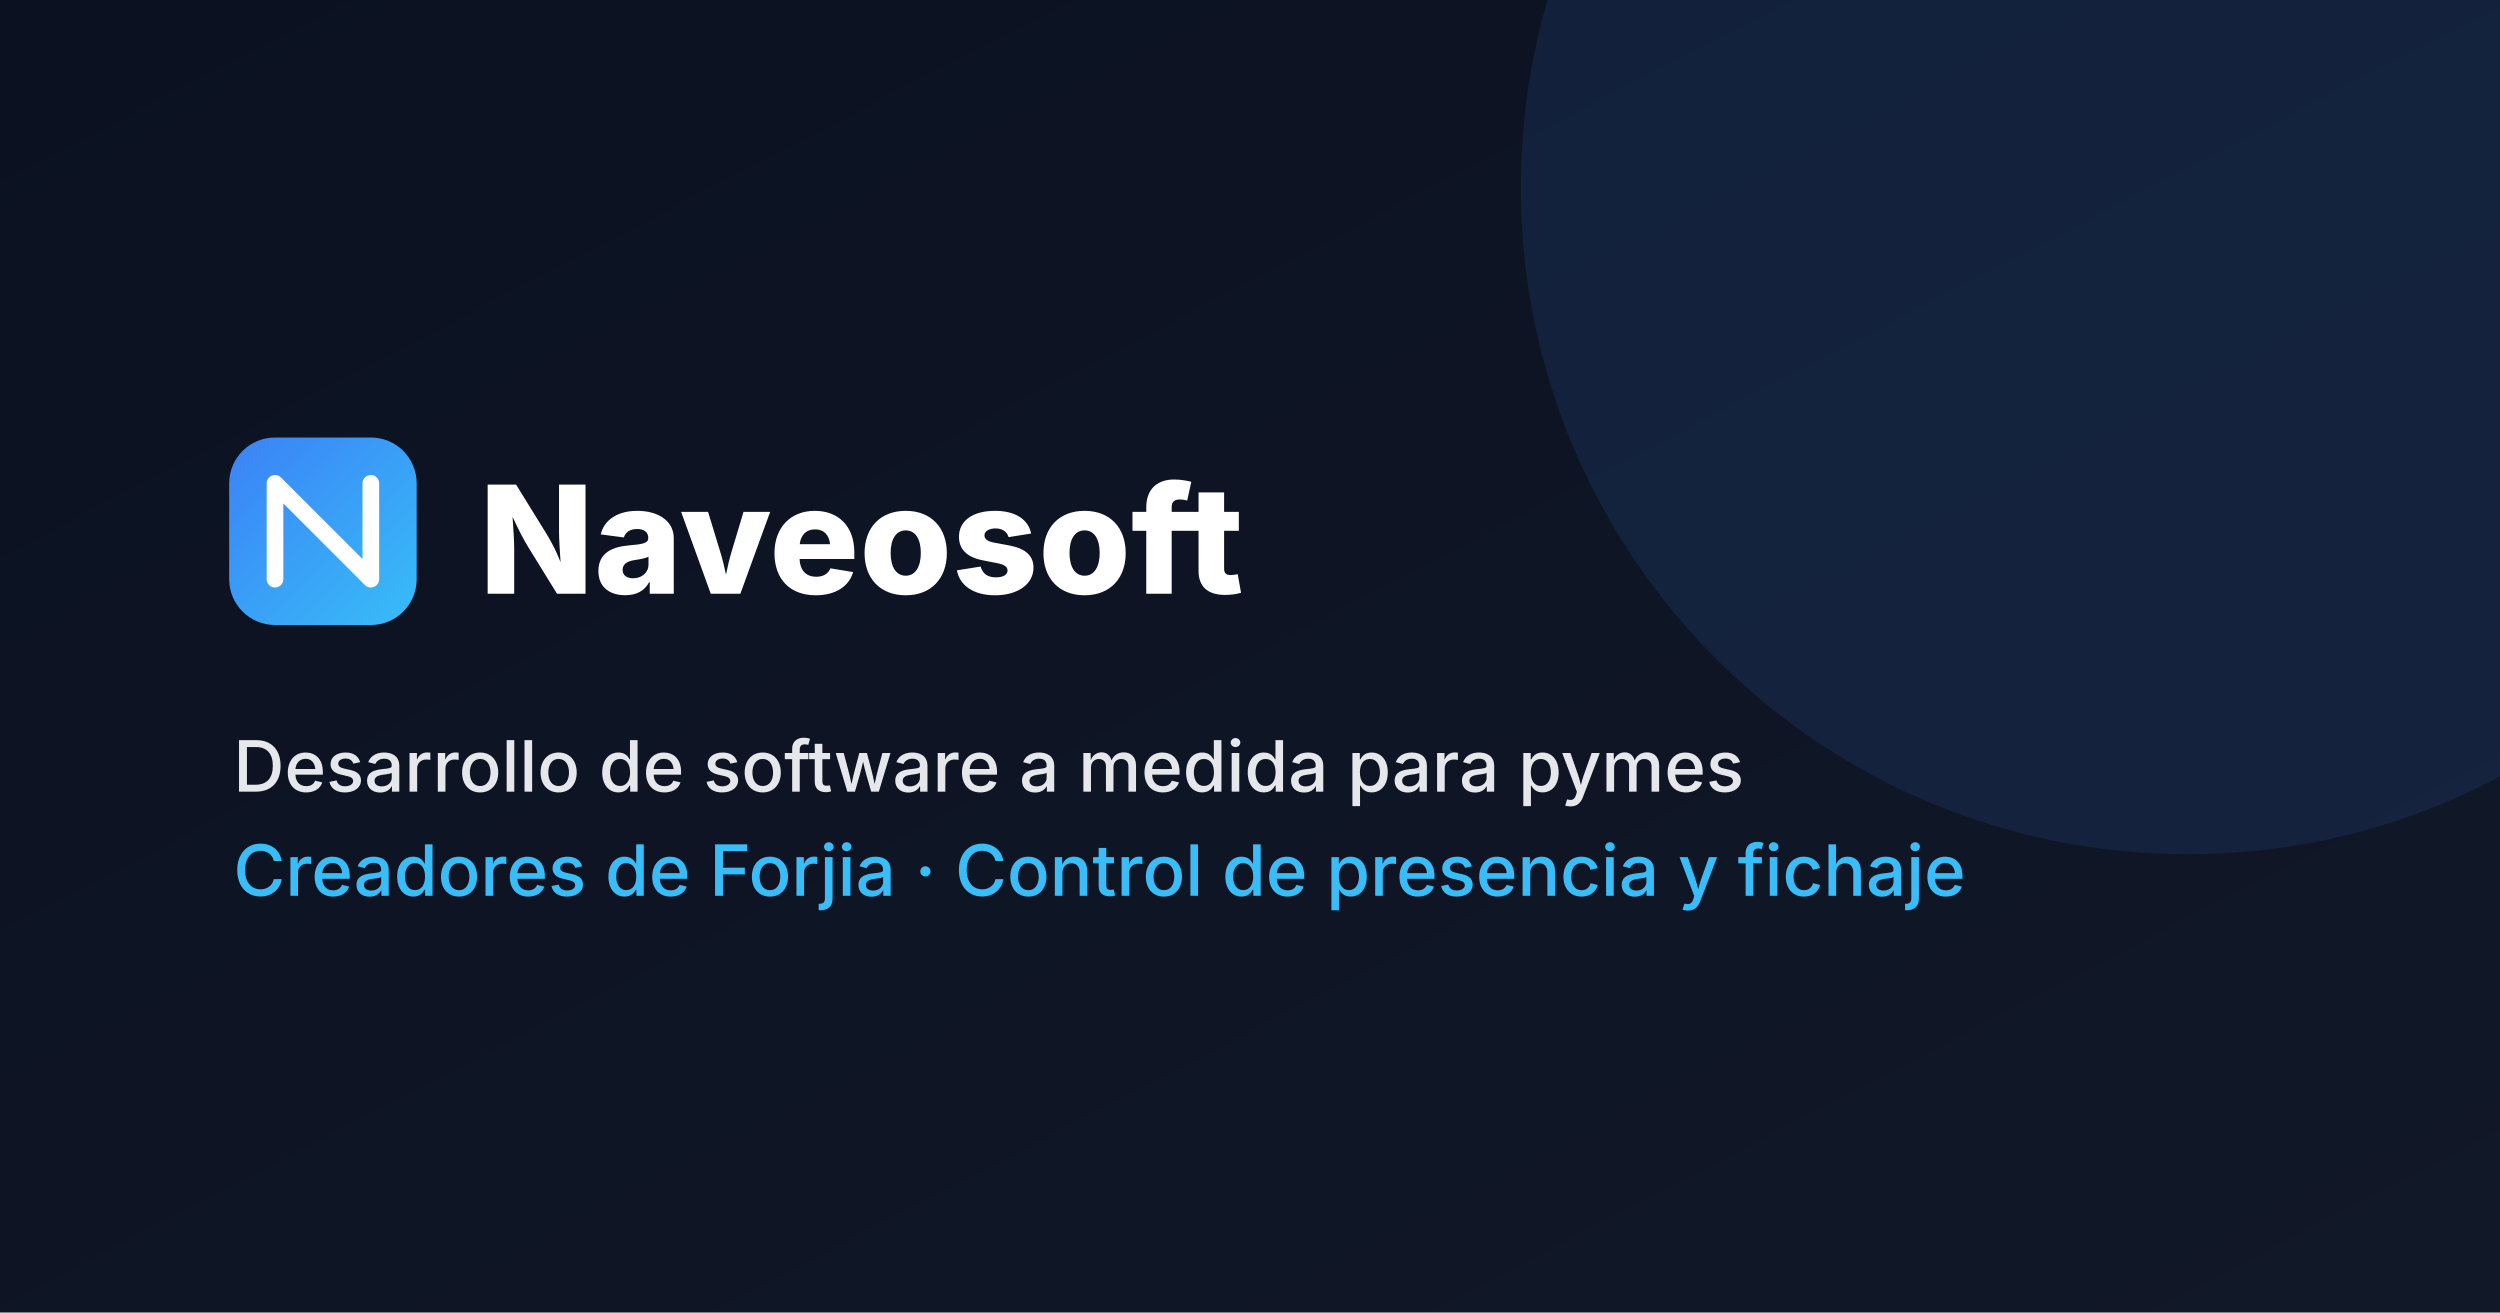
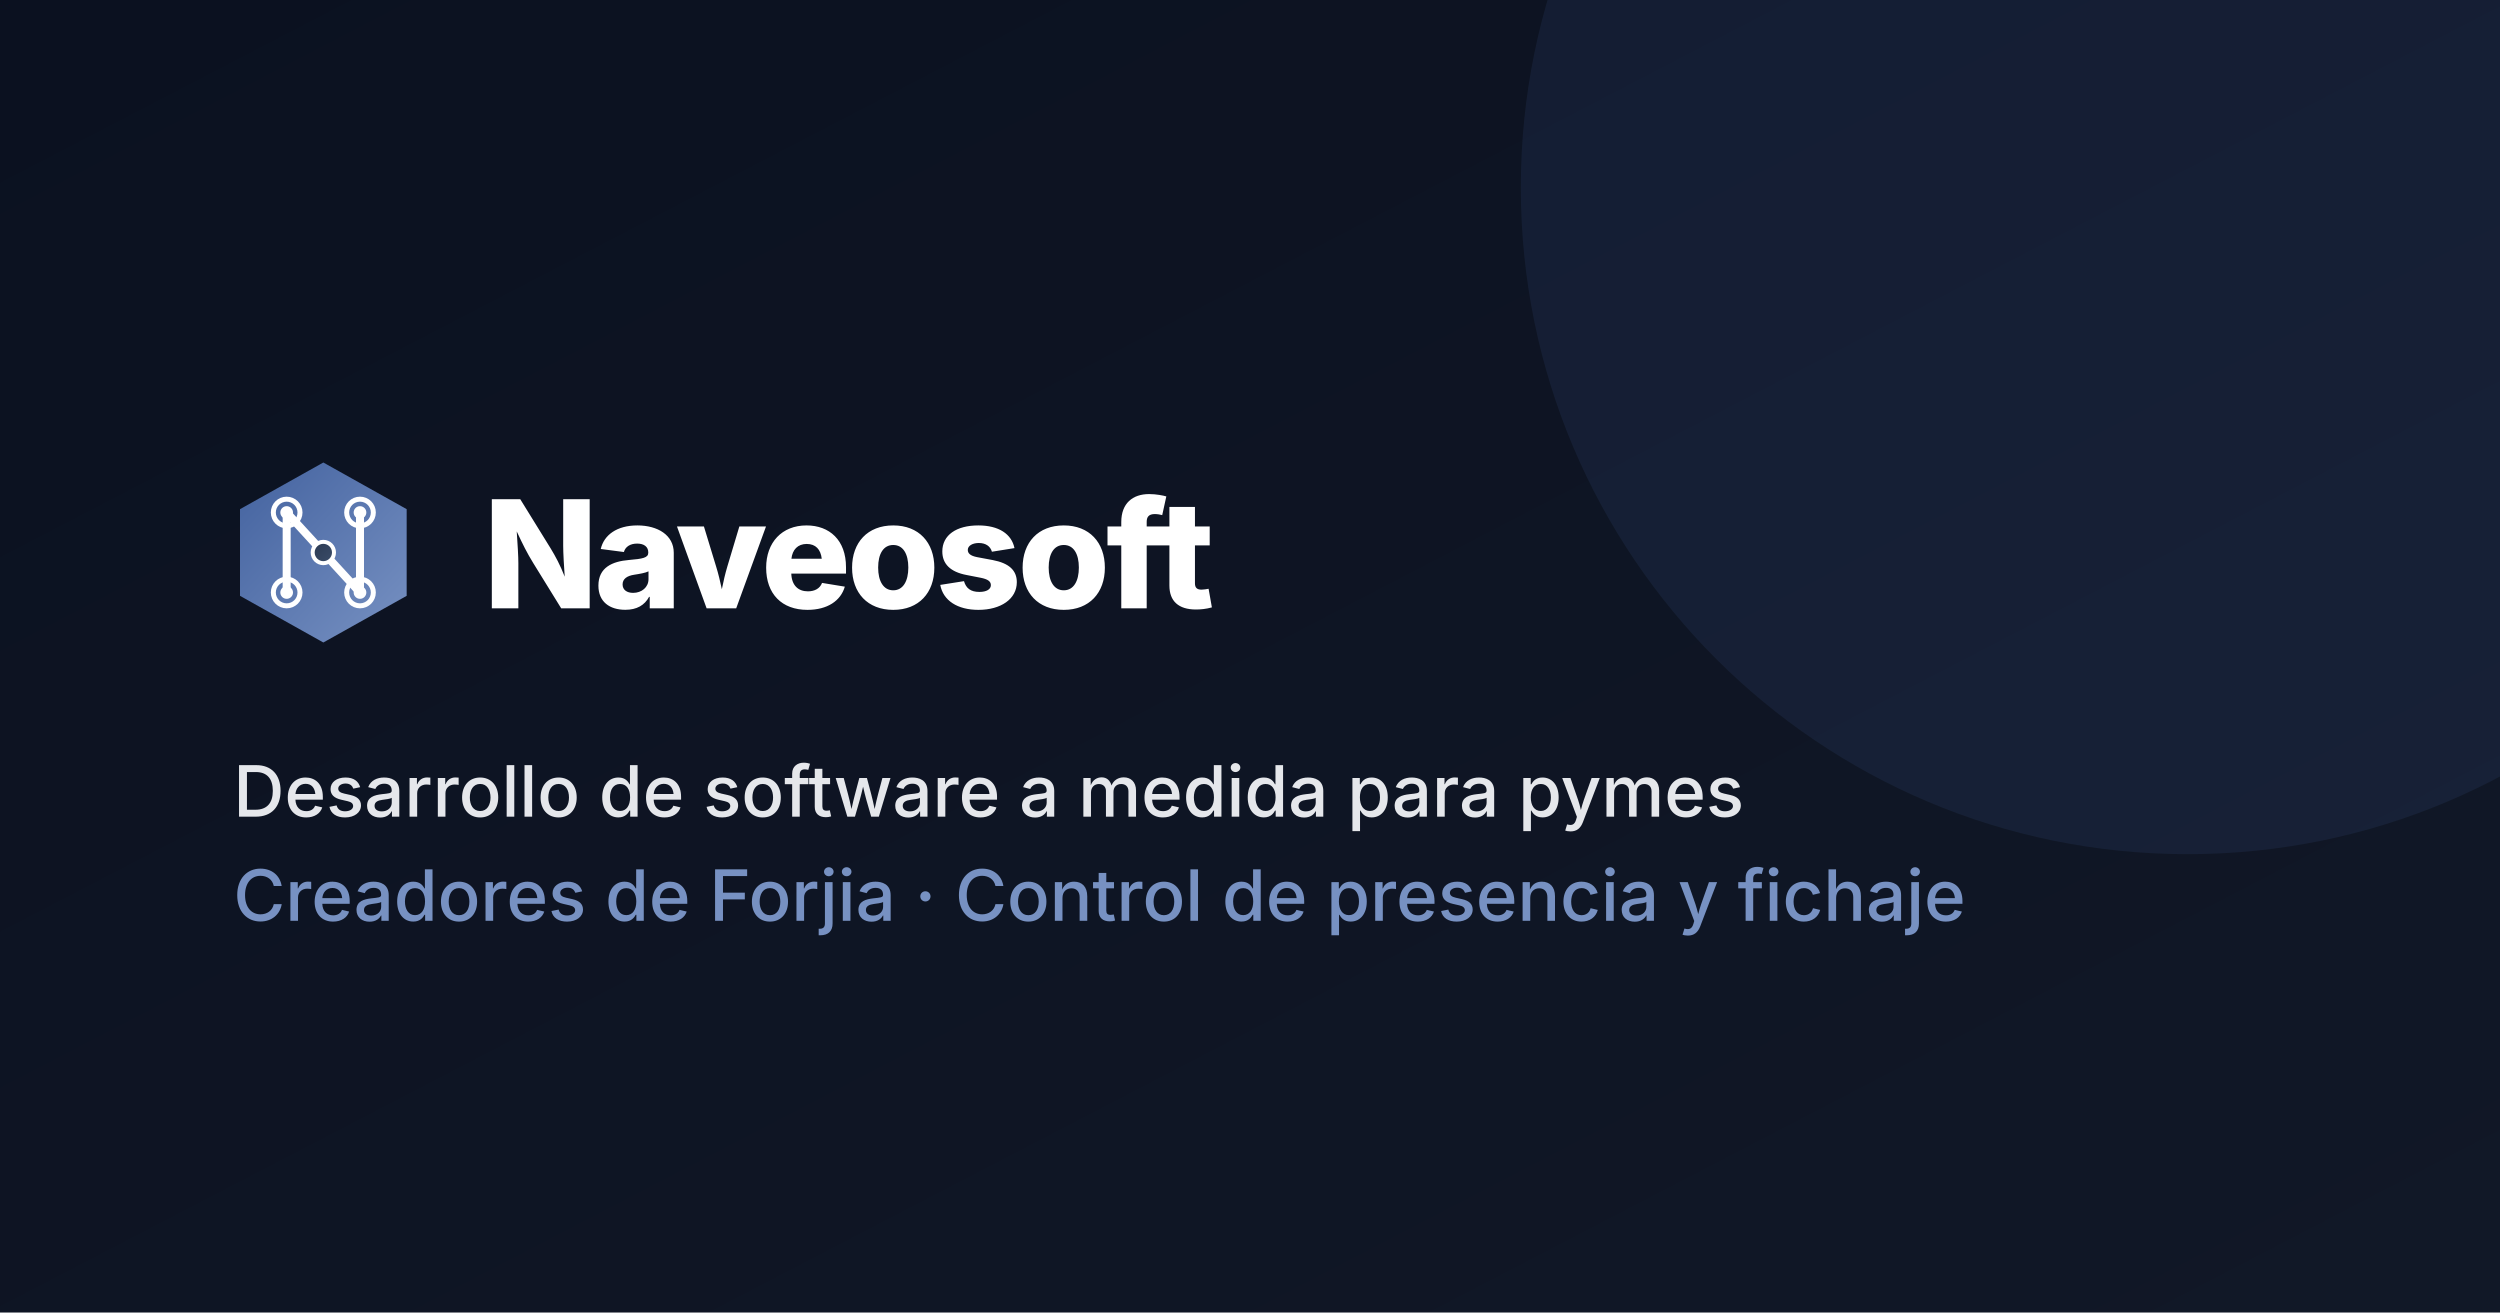
<svg xmlns="http://www.w3.org/2000/svg" viewBox="0 0 1200 630" role="img" aria-label="Naveosoft">
  <defs>
    <linearGradient id="bg" x1="0" y1="0" x2="1" y2="1">
      <stop offset="0" stop-color="#0b1120" />
      <stop offset="1" stop-color="#111827" />
    </linearGradient>
-     <linearGradient id="mark" x1="0" y1="0" x2="1" y2="1">
-       <stop offset="0" stop-color="#3b82f6" />
-       <stop offset="1" stop-color="#38bdf8" />
+     <linearGradient id="g" x1="0" y1="0" x2="1" y2="1">
+       <stop offset="0" stop-color="#43629f" />
+       <stop offset="1" stop-color="#7791c2" />
+     </linearGradient>
+     <linearGradient id="gd" x1="0" y1="0" x2="1" y2="1">
+       <stop offset="0" stop-color="#2b3a52" />
+       <stop offset="1" stop-color="#3b4d6a" />
    </linearGradient>
  </defs>
  <rect width="1200" height="630" fill="url(#bg)" />
-   <circle cx="1050" cy="90" r="320" fill="#3b82f6" opacity="0.12" />
-   <g transform="translate(110 210)">
-     <rect width="90" height="90" rx="22" fill="url(#mark)" />
-     <path d="M22 68V22l46 46V22" fill="none" stroke="#ffffff" stroke-width="8" stroke-linecap="round" stroke-linejoin="round" />
+   <circle cx="1050" cy="90" r="320" fill="#43629f" opacity="0.14" />
+   <g transform="translate(104 214) scale(1.6)">
+     <polygon points="32,5 57,19 57,45 32,59 7,45 7,19" fill="url(#g)" />
+     <line x1="21" y1="44" x2="21" y2="20" stroke="#ffffff" stroke-width="2.4" stroke-linecap="round" />
+     <line x1="21" y1="20" x2="43" y2="44" stroke="#ffffff" stroke-width="2.4" stroke-linecap="round" />
+     <line x1="43" y1="44" x2="43" y2="20" stroke="#ffffff" stroke-width="2.4" stroke-linecap="round" />
+     <circle cx="32" cy="32" r="3.2" fill="url(#gd)" stroke="#ffffff" stroke-width="1.2" />
+     <circle cx="21" cy="20" r="4" fill="none" stroke="#ffffff" stroke-width="1.5" />
+     <circle cx="21" cy="20" r="1.9" fill="#ffffff" />
+     <circle cx="21" cy="44" r="4" fill="none" stroke="#ffffff" stroke-width="1.5" />
+     <circle cx="21" cy="44" r="1.9" fill="#ffffff" />
+     <circle cx="43" cy="20" r="4" fill="none" stroke="#ffffff" stroke-width="1.5" />
+     <circle cx="43" cy="20" r="1.9" fill="#ffffff" />
+     <circle cx="43" cy="44" r="4" fill="none" stroke="#ffffff" stroke-width="1.5" />
+     <circle cx="43" cy="44" r="1.9" fill="#ffffff" />
  </g>
-   <text x="230" y="285" font-family="Inter, Arial, sans-serif" font-size="72" font-weight="800" fill="#ffffff">Naveosoft</text>
-   <text x="112" y="380" font-family="Inter, Arial, sans-serif" font-size="34" font-weight="500" fill="#e5e7eb">Desarrollo de software a medida para pymes</text>
-   <text x="112" y="430" font-family="Inter, Arial, sans-serif" font-size="34" font-weight="500" fill="#38bdf8">Creadores de Forjia · Control de presencia y fichaje</text>
+   <text x="232" y="292" font-family="Inter, Arial, sans-serif" font-size="72" font-weight="800" fill="#ffffff" letter-spacing="-2">Naveosoft</text>
+   <text x="112" y="392" font-family="Inter, Arial, sans-serif" font-size="34" font-weight="500" fill="#e5e7eb">Desarrollo de software a medida para pymes</text>
+   <text x="112" y="442" font-family="Inter, Arial, sans-serif" font-size="34" font-weight="500" fill="#7791c2">Creadores de Forjia · Control de presencia y fichaje</text>
</svg>
